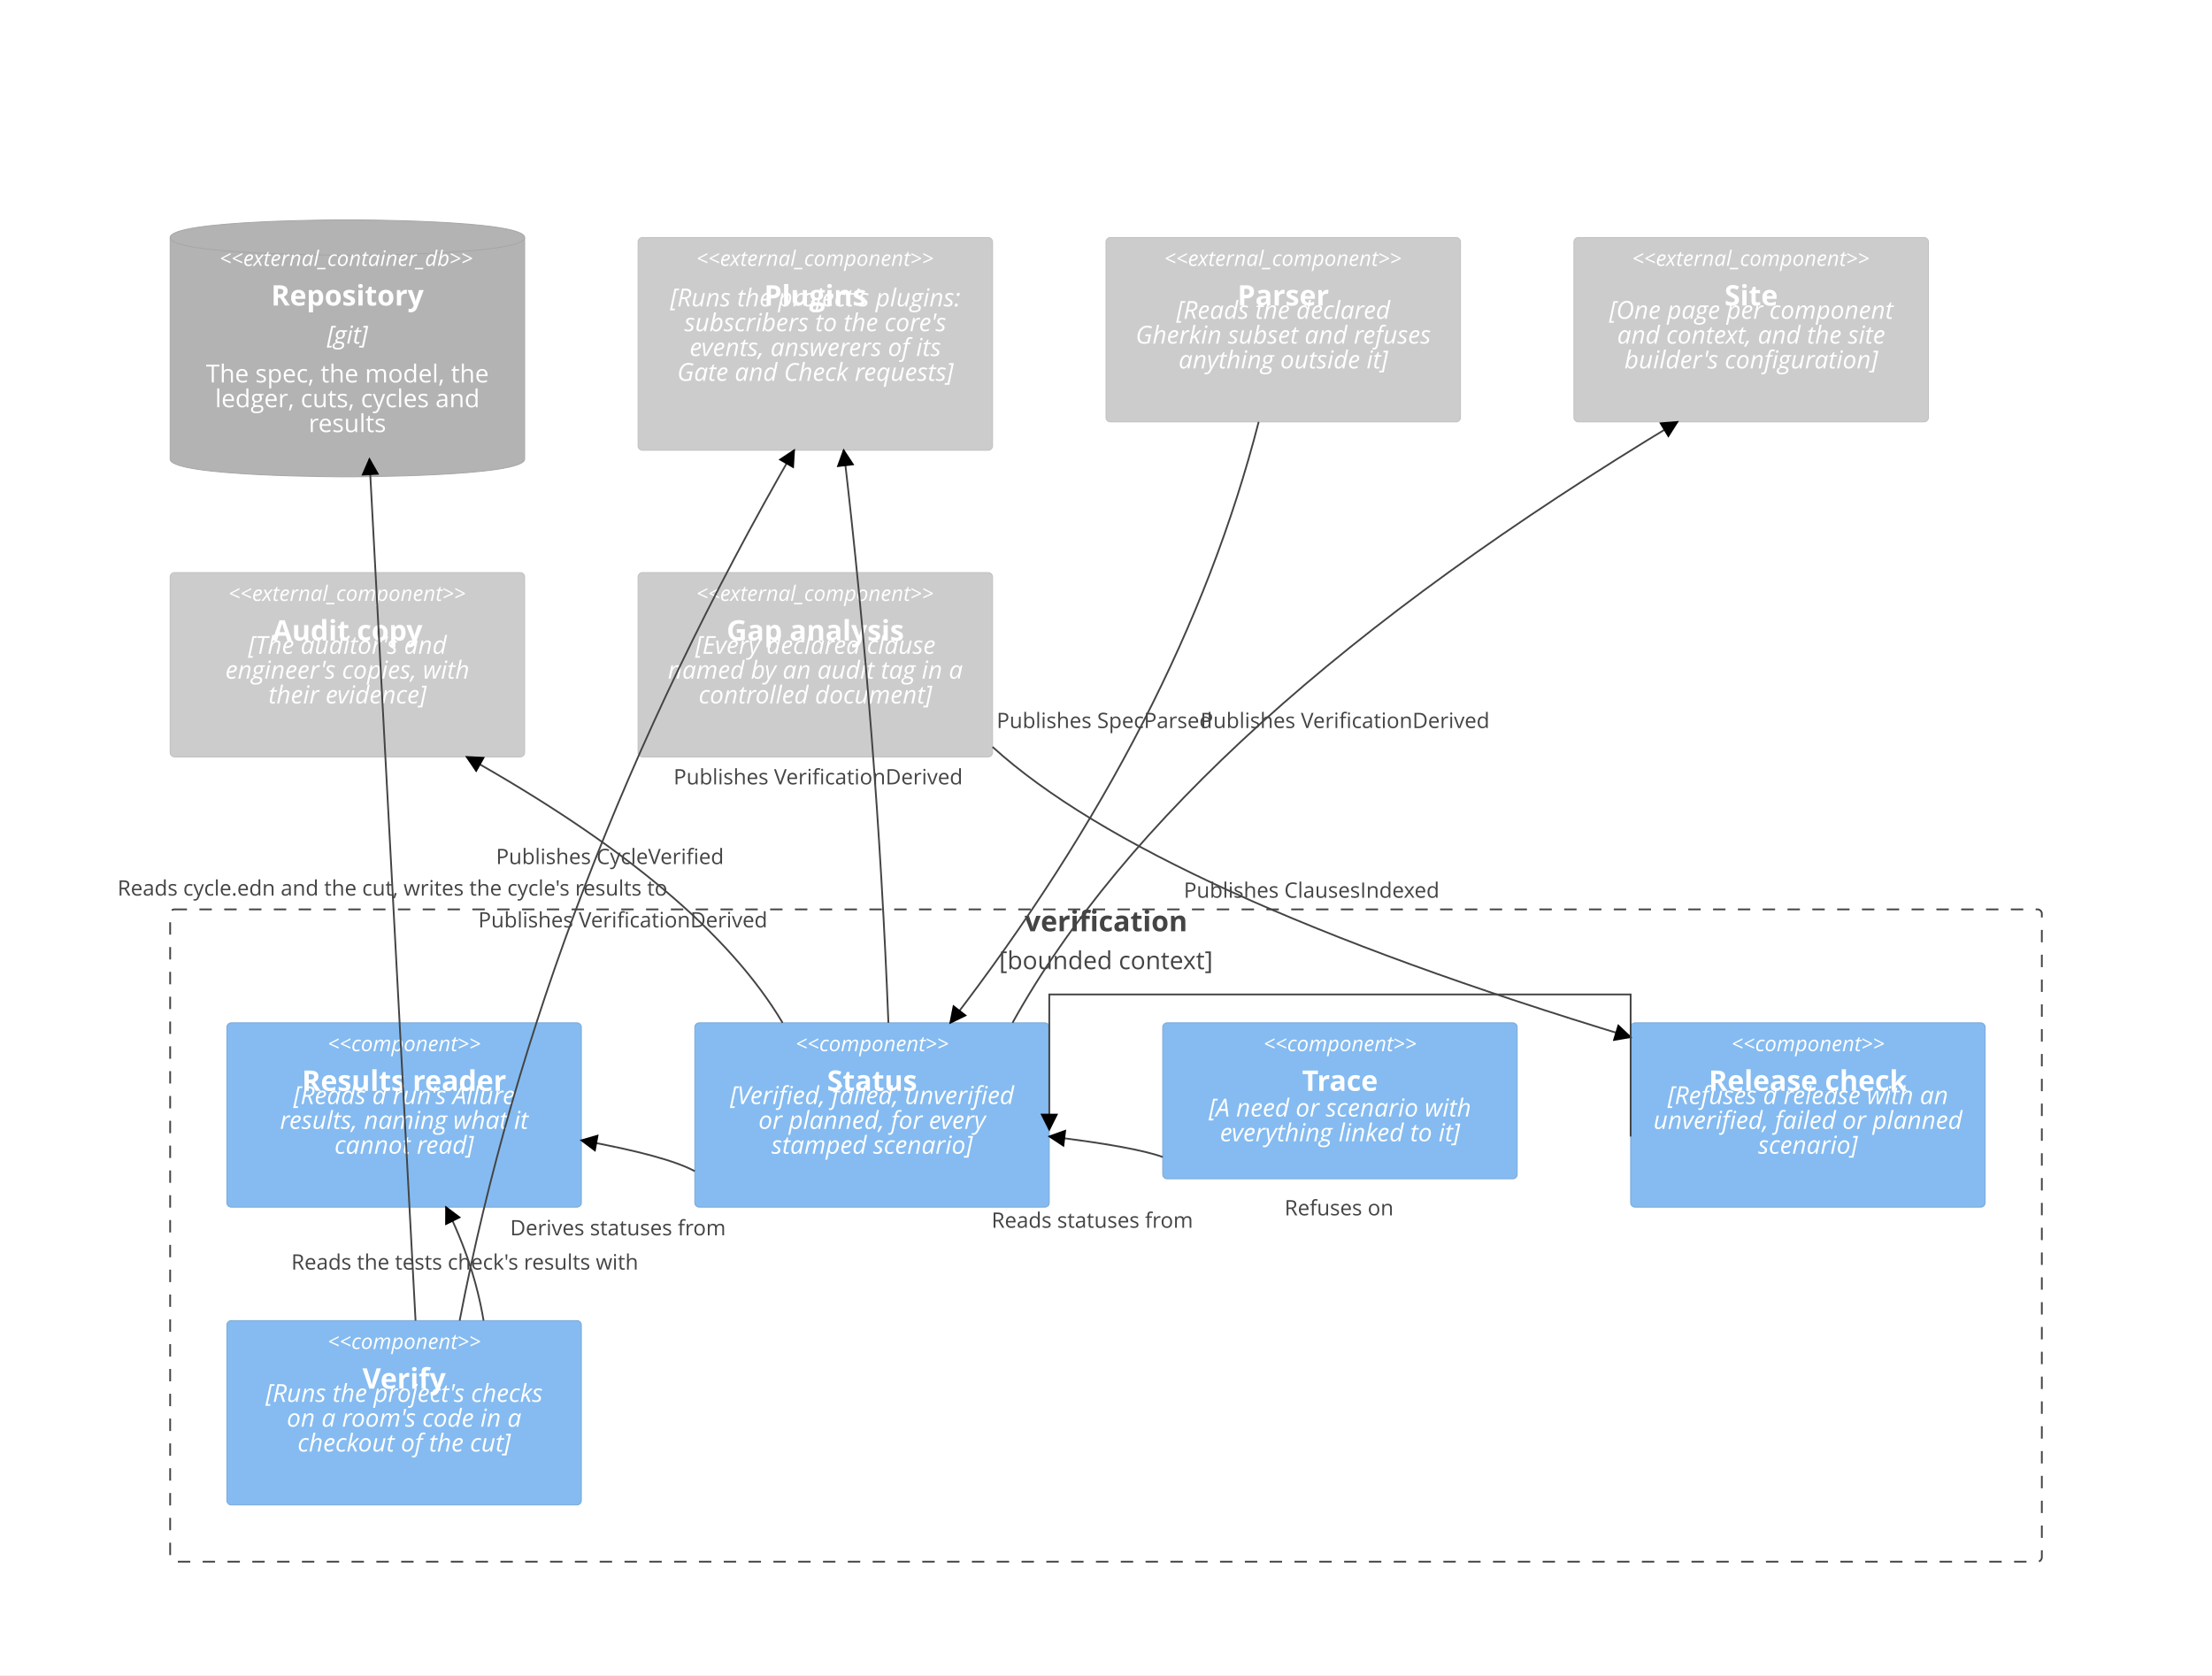
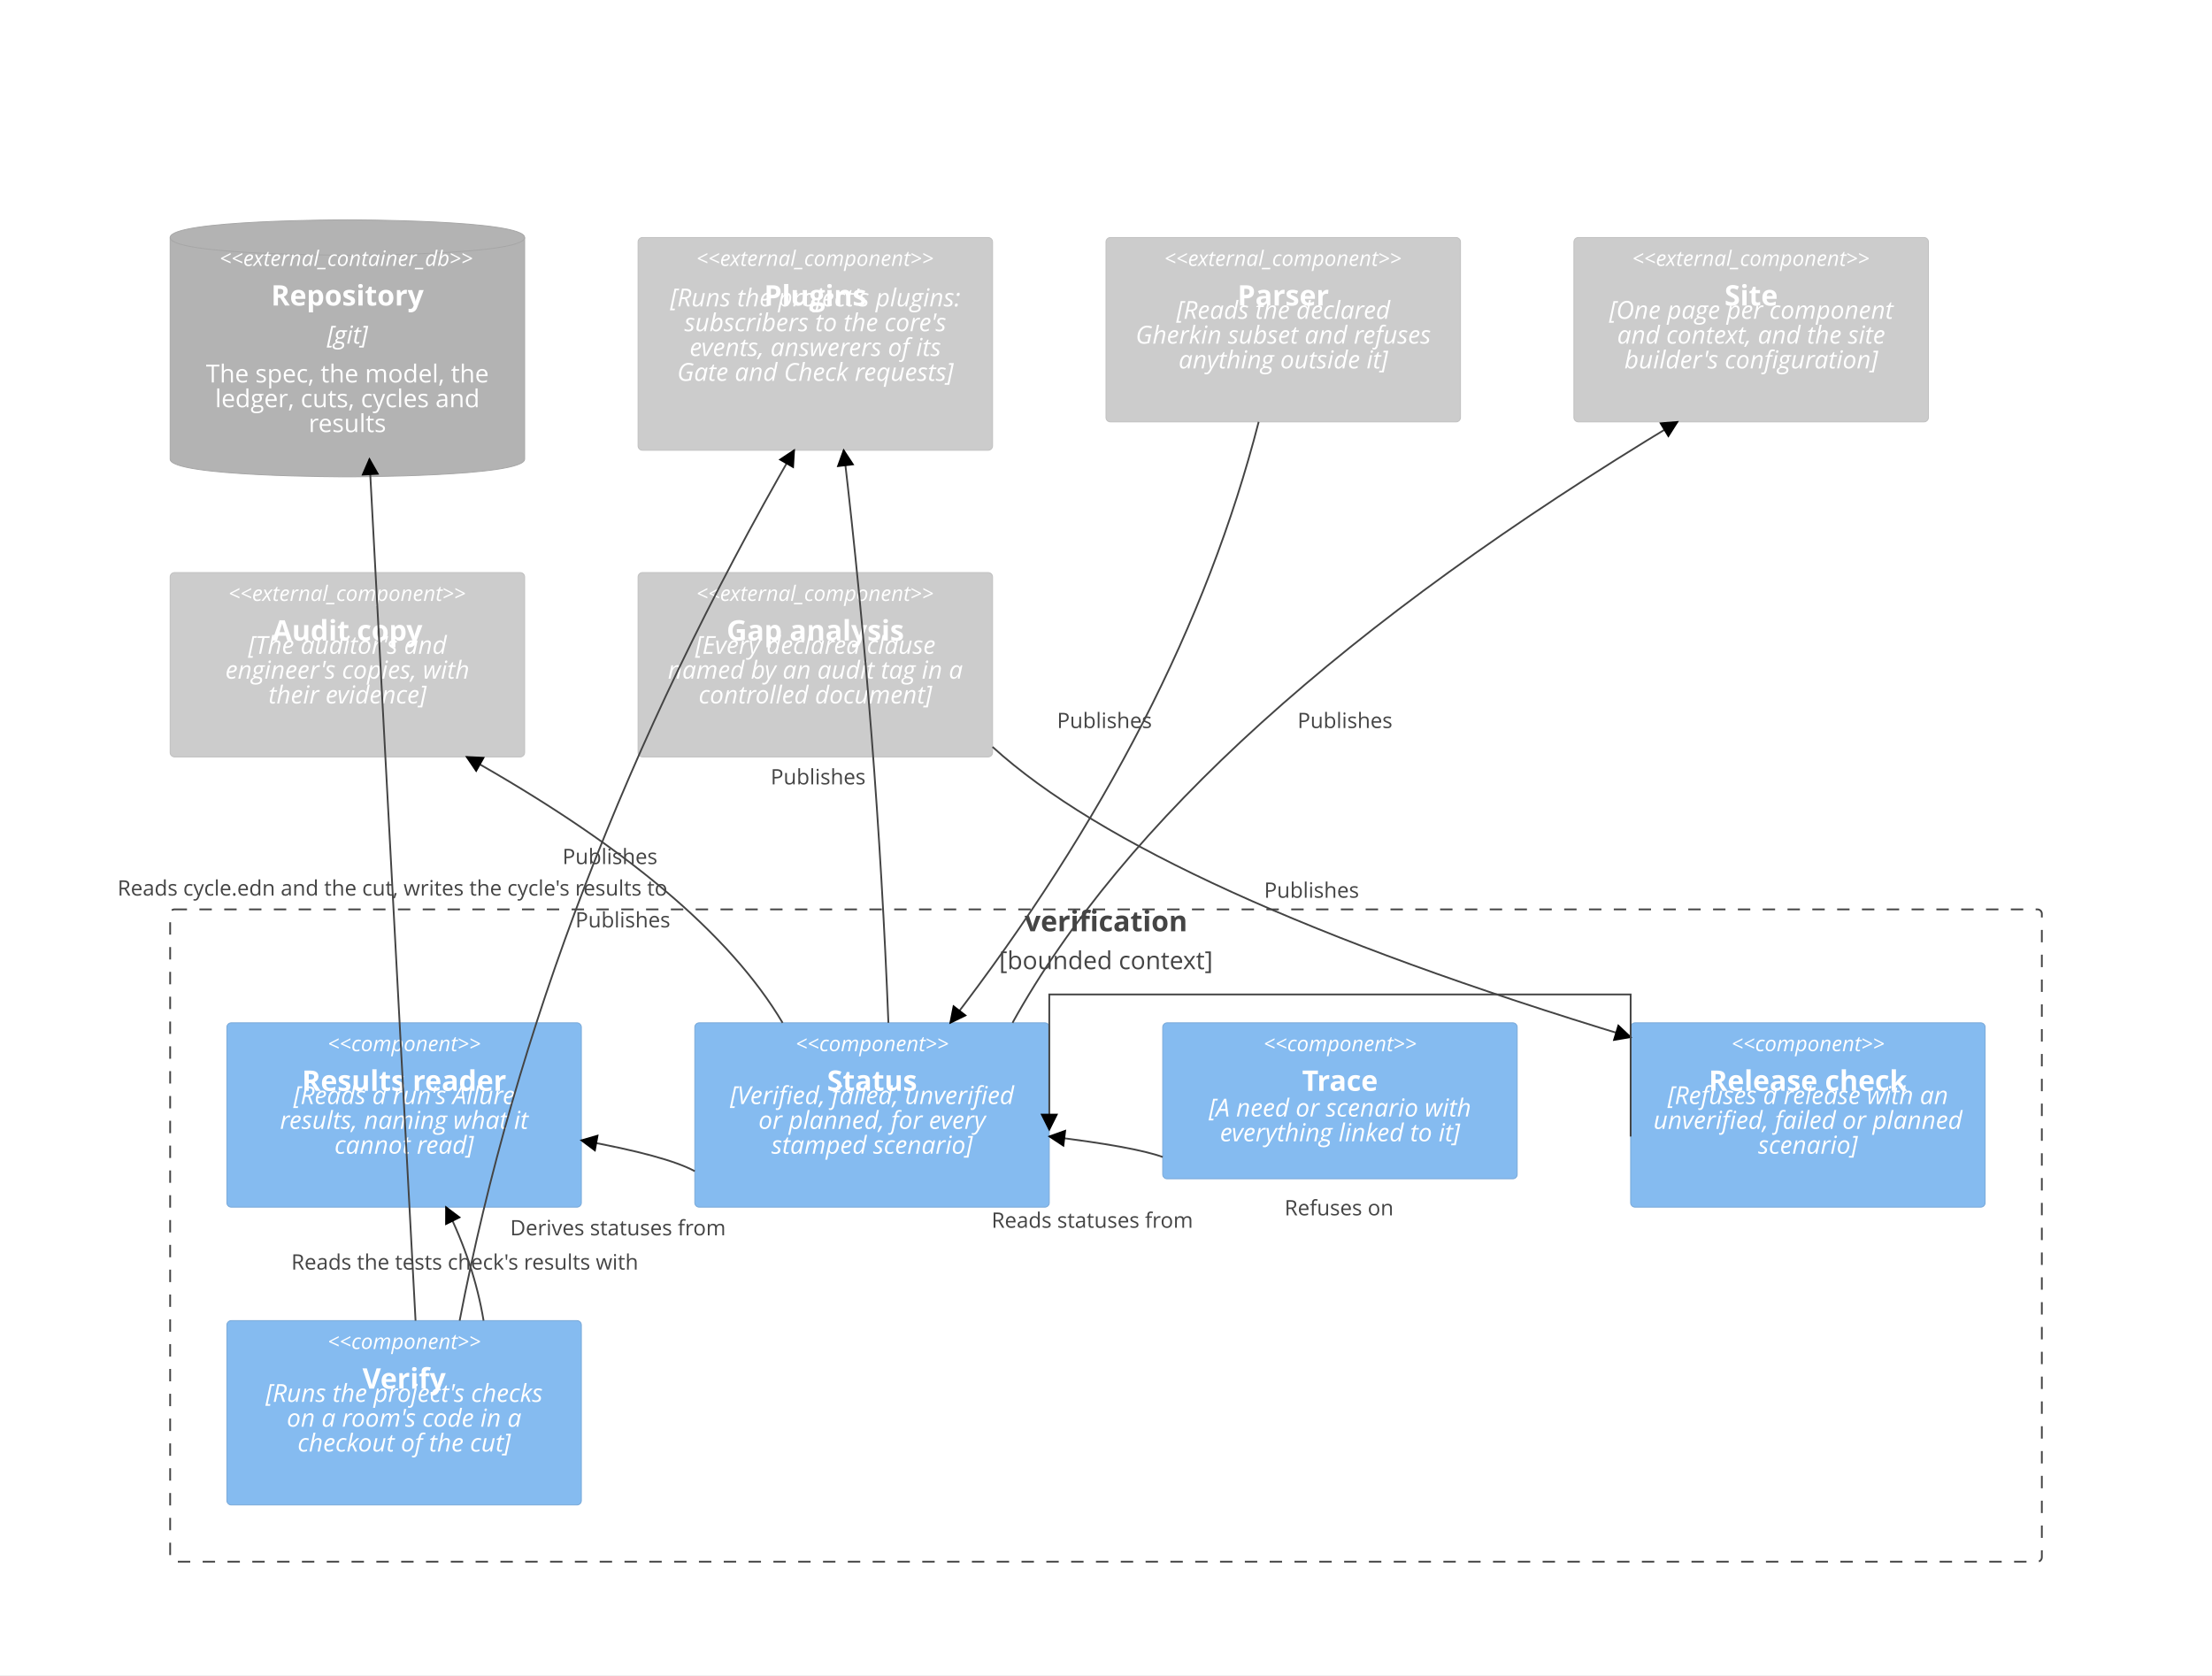
<svg xmlns="http://www.w3.org/2000/svg" width="100%" viewBox="0 -8 1248 945" style="max-width: 1248.000px;">
  <rect x="0" y="-8" width="1248" height="945" fill="#FFFFFF" />
  <defs>
    <symbol id="computer" width="24" height="24">
      <path transform="scale(.5)" d="M2 2v13h20v-13h-20zm18 11h-16v-9h16v9zm-10.228 6l.466-1h3.524l.467 1h-4.457zm14.228 3h-24l2-6h2.104l-1.33 4h18.45l-1.297-4h2.073l2 6zm-5-10h-14v-7h14v7z" />
    </symbol>
  </defs>
  <defs>
    <symbol id="database" fill-rule="evenodd" clip-rule="evenodd">
      <path transform="scale(.5)" d="M12.258.001l.256.004.255.005.253.008.251.01.249.012.247.015.246.016.242.019.241.02.239.023.236.024.233.027.231.028.229.031.225.032.223.034.22.036.217.038.214.04.211.041.208.043.205.045.201.046.198.048.194.05.191.051.187.053.183.054.18.056.175.057.172.059.168.06.163.061.16.063.155.064.15.066.074.033.073.033.071.034.07.034.069.035.068.035.067.035.066.035.064.036.064.036.062.036.06.036.06.037.058.037.058.037.055.038.055.038.053.038.052.038.051.039.05.039.048.039.047.039.045.04.044.04.043.04.041.04.04.041.039.041.037.041.036.041.034.041.033.042.032.042.03.042.029.042.027.042.026.043.024.043.023.043.021.043.02.043.018.044.017.043.015.044.013.044.012.044.011.045.009.044.007.045.006.045.004.045.002.045.001.045v17l-.001.045-.002.045-.004.045-.006.045-.007.045-.009.044-.011.045-.012.044-.013.044-.015.044-.017.043-.018.044-.02.043-.021.043-.023.043-.024.043-.026.043-.027.042-.029.042-.03.042-.032.042-.033.042-.034.041-.036.041-.037.041-.039.041-.04.041-.041.04-.043.04-.044.04-.045.04-.047.039-.048.039-.05.039-.051.039-.052.038-.053.038-.055.038-.055.038-.058.037-.058.037-.06.037-.06.036-.062.036-.064.036-.064.036-.066.035-.067.035-.068.035-.069.035-.07.034-.071.034-.073.033-.074.033-.15.066-.155.064-.16.063-.163.061-.168.06-.172.059-.175.057-.18.056-.183.054-.187.053-.191.051-.194.05-.198.048-.201.046-.205.045-.208.043-.211.041-.214.04-.217.038-.22.036-.223.034-.225.032-.229.031-.231.028-.233.027-.236.024-.239.023-.241.02-.242.019-.246.016-.247.015-.249.012-.251.01-.253.008-.255.005-.256.004-.258.001-.258-.001-.256-.004-.255-.005-.253-.008-.251-.01-.249-.012-.247-.015-.245-.016-.243-.019-.241-.02-.238-.023-.236-.024-.234-.027-.231-.028-.228-.031-.226-.032-.223-.034-.22-.036-.217-.038-.214-.04-.211-.041-.208-.043-.204-.045-.201-.046-.198-.048-.195-.05-.19-.051-.187-.053-.184-.054-.179-.056-.176-.057-.172-.059-.167-.06-.164-.061-.159-.063-.155-.064-.151-.066-.074-.033-.072-.033-.072-.034-.07-.034-.069-.035-.068-.035-.067-.035-.066-.035-.064-.036-.063-.036-.062-.036-.061-.036-.06-.037-.058-.037-.057-.037-.056-.038-.055-.038-.053-.038-.052-.038-.051-.039-.049-.039-.049-.039-.046-.039-.046-.04-.044-.04-.043-.04-.041-.04-.04-.041-.039-.041-.037-.041-.036-.041-.034-.041-.033-.042-.032-.042-.03-.042-.029-.042-.027-.042-.026-.043-.024-.043-.023-.043-.021-.043-.02-.043-.018-.044-.017-.043-.015-.044-.013-.044-.012-.044-.011-.045-.009-.044-.007-.045-.006-.045-.004-.045-.002-.045-.001-.045v-17l.001-.045.002-.045.004-.045.006-.045.007-.045.009-.044.011-.045.012-.044.013-.044.015-.044.017-.043.018-.044.02-.043.021-.043.023-.043.024-.043.026-.043.027-.042.029-.042.03-.042.032-.042.033-.042.034-.041.036-.041.037-.041.039-.041.04-.041.041-.04.043-.04.044-.04.046-.04.046-.039.049-.039.049-.039.051-.039.052-.038.053-.038.055-.038.056-.038.057-.037.058-.037.06-.037.061-.036.062-.036.063-.036.064-.036.066-.035.067-.035.068-.035.069-.035.07-.034.072-.034.072-.033.074-.033.151-.066.155-.064.159-.063.164-.061.167-.06.172-.059.176-.057.179-.056.184-.054.187-.053.19-.051.195-.05.198-.048.201-.046.204-.045.208-.043.211-.041.214-.04.217-.038.22-.036.223-.034.226-.032.228-.031.231-.028.234-.027.236-.024.238-.023.241-.02.243-.019.245-.016.247-.015.249-.012.251-.01.253-.008.255-.005.256-.004.258-.001.258.001z" />
    </symbol>
  </defs>
  <defs>
    <symbol id="clock" width="24" height="24">
      <path transform="scale(.5)" d="M12 2c5.514 0 10 4.486 10 10s-4.486 10-10 10-10-4.486-10-10 4.486-10 10-10zm0-2c-6.627 0-12 5.373-12 12s5.373 12 12 12 12-5.373 12-12-5.373-12-12-12zm5.848 12.459c.202.038.202.333.001.372-1.907.361-6.045 1.111-6.547 1.111-.719 0-1.301-.582-1.301-1.301 0-.512.77-5.447 1.125-7.445.034-.192.312-.181.343.014l.985 6.238 5.394 1.011z" />
    </symbol>
  </defs>
  <g class="person-man">
    <path fill="#B3B3B3" stroke-width="0.5" stroke="#A6A6A6" d="M96,126c0,-10 100,-10 100,-10c0,0 100,0 100,10l0,125c0,10 -100,10 -100,10c0,0 -100,0 -100,-10l0,-125" />
    <path fill="none" stroke-width="0.5" stroke="#A6A6A6" d="M96,126c0,10 100,10 100,10c0,0 100,0 100,-10" />
    <text fill="#FFFFFF" font-family="Open Sans,sans-serif" font-size="12" font-style="italic" lengthAdjust="spacing" textLength="143" x="124" y="142">&lt;&lt;external_container_db&gt;&gt;</text>
    <text x="196.00" y="160.00" dominant-baseline="middle" fill="#FFFFFF" style="text-anchor: middle; font-size: 16px; font-weight: bold; font-family: Open Sans,sans-serif">
      <tspan dy="0.00" alignment-baseline="mathematical">Repository</tspan>
    </text>
    <text x="196.00" y="182.00" dominant-baseline="middle" fill="#FFFFFF" style="text-anchor: middle; font-size: 14px; font-weight: normal; font-family: Open Sans,sans-serif" font-style="italic">
      <tspan dy="0.00" alignment-baseline="mathematical">[git]</tspan>
    </text>
    <text x="196.00" y="218.00" dominant-baseline="middle" fill="#FFFFFF" style="text-anchor: middle; font-size: 14px; font-weight: normal; font-family: Open Sans,sans-serif">
      <tspan dy="-14.00" alignment-baseline="mathematical">The spec, the model, the</tspan>
    </text>
    <text x="196.00" y="218.00" dominant-baseline="middle" fill="#FFFFFF" style="text-anchor: middle; font-size: 14px; font-weight: normal; font-family: Open Sans,sans-serif">
      <tspan dy="0.00" alignment-baseline="mathematical">ledger, cuts, cycles and</tspan>
    </text>
    <text x="196.00" y="218.00" dominant-baseline="middle" fill="#FFFFFF" style="text-anchor: middle; font-size: 14px; font-weight: normal; font-family: Open Sans,sans-serif">
      <tspan dy="14.00" alignment-baseline="mathematical">results</tspan>
    </text>
  </g>
  <g class="person-man">
    <rect x="360" y="126" fill="#CCCCCC" stroke="#BFBFBF" width="200" height="120" rx="2.5" ry="2.5" stroke-width="0.5" />
    <text fill="#FFFFFF" font-family="Open Sans,sans-serif" font-size="12" font-style="italic" lengthAdjust="spacing" textLength="133" x="393" y="142">&lt;&lt;external_component&gt;&gt;</text>
    <text x="460.00" y="160.00" dominant-baseline="middle" fill="#FFFFFF" style="text-anchor: middle; font-size: 16px; font-weight: bold; font-family: Open Sans,sans-serif">
      <tspan dy="0.00" alignment-baseline="mathematical">Plugins</tspan>
    </text>
    <text x="460.00" y="182.00" dominant-baseline="middle" fill="#FFFFFF" style="text-anchor: middle; font-size: 14px; font-weight: normal; font-family: Open Sans,sans-serif" font-style="italic">
      <tspan dy="-21.00" alignment-baseline="mathematical">[Runs the project's plugins:</tspan>
    </text>
    <text x="460.00" y="182.00" dominant-baseline="middle" fill="#FFFFFF" style="text-anchor: middle; font-size: 14px; font-weight: normal; font-family: Open Sans,sans-serif" font-style="italic">
      <tspan dy="-7.00" alignment-baseline="mathematical">subscribers to the core's</tspan>
    </text>
    <text x="460.00" y="182.00" dominant-baseline="middle" fill="#FFFFFF" style="text-anchor: middle; font-size: 14px; font-weight: normal; font-family: Open Sans,sans-serif" font-style="italic">
      <tspan dy="7.00" alignment-baseline="mathematical">events, answerers of its</tspan>
    </text>
    <text x="460.00" y="182.00" dominant-baseline="middle" fill="#FFFFFF" style="text-anchor: middle; font-size: 14px; font-weight: normal; font-family: Open Sans,sans-serif" font-style="italic">
      <tspan dy="21.00" alignment-baseline="mathematical">Gate and Check requests]</tspan>
    </text>
  </g>
  <g class="person-man">
    <rect x="624" y="126" fill="#CCCCCC" stroke="#BFBFBF" width="200" height="104" rx="2.5" ry="2.5" stroke-width="0.5" />
    <text fill="#FFFFFF" font-family="Open Sans,sans-serif" font-size="12" font-style="italic" lengthAdjust="spacing" textLength="133" x="657" y="142">&lt;&lt;external_component&gt;&gt;</text>
    <text x="724.00" y="160.00" dominant-baseline="middle" fill="#FFFFFF" style="text-anchor: middle; font-size: 16px; font-weight: bold; font-family: Open Sans,sans-serif">
      <tspan dy="0.00" alignment-baseline="mathematical">Parser</tspan>
    </text>
    <text x="724.00" y="182.00" dominant-baseline="middle" fill="#FFFFFF" style="text-anchor: middle; font-size: 14px; font-weight: normal; font-family: Open Sans,sans-serif" font-style="italic">
      <tspan dy="-14.00" alignment-baseline="mathematical">[Reads the declared</tspan>
    </text>
    <text x="724.00" y="182.00" dominant-baseline="middle" fill="#FFFFFF" style="text-anchor: middle; font-size: 14px; font-weight: normal; font-family: Open Sans,sans-serif" font-style="italic">
      <tspan dy="0.00" alignment-baseline="mathematical">Gherkin subset and refuses</tspan>
    </text>
    <text x="724.00" y="182.00" dominant-baseline="middle" fill="#FFFFFF" style="text-anchor: middle; font-size: 14px; font-weight: normal; font-family: Open Sans,sans-serif" font-style="italic">
      <tspan dy="14.00" alignment-baseline="mathematical">anything outside it]</tspan>
    </text>
  </g>
  <g class="person-man">
    <rect x="888" y="126" fill="#CCCCCC" stroke="#BFBFBF" width="200" height="104" rx="2.5" ry="2.5" stroke-width="0.5" />
    <text fill="#FFFFFF" font-family="Open Sans,sans-serif" font-size="12" font-style="italic" lengthAdjust="spacing" textLength="133" x="921" y="142">&lt;&lt;external_component&gt;&gt;</text>
    <text x="988.00" y="160.00" dominant-baseline="middle" fill="#FFFFFF" style="text-anchor: middle; font-size: 16px; font-weight: bold; font-family: Open Sans,sans-serif">
      <tspan dy="0.00" alignment-baseline="mathematical">Site</tspan>
    </text>
    <text x="988.00" y="182.00" dominant-baseline="middle" fill="#FFFFFF" style="text-anchor: middle; font-size: 14px; font-weight: normal; font-family: Open Sans,sans-serif" font-style="italic">
      <tspan dy="-14.00" alignment-baseline="mathematical">[One page per component</tspan>
    </text>
    <text x="988.00" y="182.00" dominant-baseline="middle" fill="#FFFFFF" style="text-anchor: middle; font-size: 14px; font-weight: normal; font-family: Open Sans,sans-serif" font-style="italic">
      <tspan dy="0.00" alignment-baseline="mathematical">and context, and the site</tspan>
    </text>
    <text x="988.00" y="182.00" dominant-baseline="middle" fill="#FFFFFF" style="text-anchor: middle; font-size: 14px; font-weight: normal; font-family: Open Sans,sans-serif" font-style="italic">
      <tspan dy="14.00" alignment-baseline="mathematical">builder's configuration]</tspan>
    </text>
  </g>
  <g class="person-man">
    <rect x="96" y="315" fill="#CCCCCC" stroke="#BFBFBF" width="200" height="104" rx="2.5" ry="2.5" stroke-width="0.5" />
    <text fill="#FFFFFF" font-family="Open Sans,sans-serif" font-size="12" font-style="italic" lengthAdjust="spacing" textLength="133" x="129" y="331">&lt;&lt;external_component&gt;&gt;</text>
    <text x="196.00" y="349.00" dominant-baseline="middle" fill="#FFFFFF" style="text-anchor: middle; font-size: 16px; font-weight: bold; font-family: Open Sans,sans-serif">
      <tspan dy="0.00" alignment-baseline="mathematical">Audit copy</tspan>
    </text>
    <text x="196.00" y="371.00" dominant-baseline="middle" fill="#FFFFFF" style="text-anchor: middle; font-size: 14px; font-weight: normal; font-family: Open Sans,sans-serif" font-style="italic">
      <tspan dy="-14.00" alignment-baseline="mathematical">[The auditor's and</tspan>
    </text>
    <text x="196.00" y="371.00" dominant-baseline="middle" fill="#FFFFFF" style="text-anchor: middle; font-size: 14px; font-weight: normal; font-family: Open Sans,sans-serif" font-style="italic">
      <tspan dy="0.00" alignment-baseline="mathematical">engineer's copies, with</tspan>
    </text>
    <text x="196.00" y="371.00" dominant-baseline="middle" fill="#FFFFFF" style="text-anchor: middle; font-size: 14px; font-weight: normal; font-family: Open Sans,sans-serif" font-style="italic">
      <tspan dy="14.00" alignment-baseline="mathematical">their evidence]</tspan>
    </text>
  </g>
  <g class="person-man">
    <rect x="360" y="315" fill="#CCCCCC" stroke="#BFBFBF" width="200" height="104" rx="2.5" ry="2.5" stroke-width="0.5" />
    <text fill="#FFFFFF" font-family="Open Sans,sans-serif" font-size="12" font-style="italic" lengthAdjust="spacing" textLength="133" x="393" y="331">&lt;&lt;external_component&gt;&gt;</text>
    <text x="460.00" y="349.00" dominant-baseline="middle" fill="#FFFFFF" style="text-anchor: middle; font-size: 16px; font-weight: bold; font-family: Open Sans,sans-serif">
      <tspan dy="0.00" alignment-baseline="mathematical">Gap analysis</tspan>
    </text>
    <text x="460.00" y="371.00" dominant-baseline="middle" fill="#FFFFFF" style="text-anchor: middle; font-size: 14px; font-weight: normal; font-family: Open Sans,sans-serif" font-style="italic">
      <tspan dy="-14.00" alignment-baseline="mathematical">[Every declared clause</tspan>
    </text>
    <text x="460.00" y="371.00" dominant-baseline="middle" fill="#FFFFFF" style="text-anchor: middle; font-size: 14px; font-weight: normal; font-family: Open Sans,sans-serif" font-style="italic">
      <tspan dy="0.00" alignment-baseline="mathematical">named by an audit tag in a</tspan>
    </text>
    <text x="460.00" y="371.00" dominant-baseline="middle" fill="#FFFFFF" style="text-anchor: middle; font-size: 14px; font-weight: normal; font-family: Open Sans,sans-serif" font-style="italic">
      <tspan dy="14.00" alignment-baseline="mathematical">controlled document]</tspan>
    </text>
  </g>
  <g class="person-man">
    <rect x="128" y="569" fill="#85BBF0" stroke="#78A8D8" width="200" height="104" rx="2.5" ry="2.5" stroke-width="0.5" />
    <text fill="#FFFFFF" font-family="Open Sans,sans-serif" font-size="12" font-style="italic" lengthAdjust="spacing" textLength="86" x="185" y="585">&lt;&lt;component&gt;&gt;</text>
    <text x="228.00" y="603.00" dominant-baseline="middle" fill="#FFFFFF" style="text-anchor: middle; font-size: 16px; font-weight: bold; font-family: Open Sans,sans-serif">
      <tspan dy="0.00" alignment-baseline="mathematical">Results reader</tspan>
    </text>
    <text x="228.00" y="625.00" dominant-baseline="middle" fill="#FFFFFF" style="text-anchor: middle; font-size: 14px; font-weight: normal; font-family: Open Sans,sans-serif" font-style="italic">
      <tspan dy="-14.00" alignment-baseline="mathematical">[Reads a run's Allure</tspan>
    </text>
    <text x="228.00" y="625.00" dominant-baseline="middle" fill="#FFFFFF" style="text-anchor: middle; font-size: 14px; font-weight: normal; font-family: Open Sans,sans-serif" font-style="italic">
      <tspan dy="0.00" alignment-baseline="mathematical">results, naming what it</tspan>
    </text>
    <text x="228.00" y="625.00" dominant-baseline="middle" fill="#FFFFFF" style="text-anchor: middle; font-size: 14px; font-weight: normal; font-family: Open Sans,sans-serif" font-style="italic">
      <tspan dy="14.00" alignment-baseline="mathematical">cannot read]</tspan>
    </text>
  </g>
  <g class="person-man">
    <rect x="392" y="569" fill="#85BBF0" stroke="#78A8D8" width="200" height="104" rx="2.5" ry="2.5" stroke-width="0.5" />
    <text fill="#FFFFFF" font-family="Open Sans,sans-serif" font-size="12" font-style="italic" lengthAdjust="spacing" textLength="86" x="449" y="585">&lt;&lt;component&gt;&gt;</text>
    <text x="492.00" y="603.00" dominant-baseline="middle" fill="#FFFFFF" style="text-anchor: middle; font-size: 16px; font-weight: bold; font-family: Open Sans,sans-serif">
      <tspan dy="0.00" alignment-baseline="mathematical">Status</tspan>
    </text>
    <text x="492.00" y="625.00" dominant-baseline="middle" fill="#FFFFFF" style="text-anchor: middle; font-size: 14px; font-weight: normal; font-family: Open Sans,sans-serif" font-style="italic">
      <tspan dy="-14.00" alignment-baseline="mathematical">[Verified, failed, unverified</tspan>
    </text>
    <text x="492.00" y="625.00" dominant-baseline="middle" fill="#FFFFFF" style="text-anchor: middle; font-size: 14px; font-weight: normal; font-family: Open Sans,sans-serif" font-style="italic">
      <tspan dy="0.00" alignment-baseline="mathematical">or planned, for every</tspan>
    </text>
    <text x="492.00" y="625.00" dominant-baseline="middle" fill="#FFFFFF" style="text-anchor: middle; font-size: 14px; font-weight: normal; font-family: Open Sans,sans-serif" font-style="italic">
      <tspan dy="14.00" alignment-baseline="mathematical">stamped scenario]</tspan>
    </text>
  </g>
  <g class="person-man">
    <rect x="656" y="569" fill="#85BBF0" stroke="#78A8D8" width="200" height="88" rx="2.5" ry="2.5" stroke-width="0.5" />
    <text fill="#FFFFFF" font-family="Open Sans,sans-serif" font-size="12" font-style="italic" lengthAdjust="spacing" textLength="86" x="713" y="585">&lt;&lt;component&gt;&gt;</text>
    <text x="756.00" y="603.00" dominant-baseline="middle" fill="#FFFFFF" style="text-anchor: middle; font-size: 16px; font-weight: bold; font-family: Open Sans,sans-serif">
      <tspan dy="0.00" alignment-baseline="mathematical">Trace</tspan>
    </text>
    <text x="756.00" y="625.00" dominant-baseline="middle" fill="#FFFFFF" style="text-anchor: middle; font-size: 14px; font-weight: normal; font-family: Open Sans,sans-serif" font-style="italic">
      <tspan dy="-7.00" alignment-baseline="mathematical">[A need or scenario with</tspan>
    </text>
    <text x="756.00" y="625.00" dominant-baseline="middle" fill="#FFFFFF" style="text-anchor: middle; font-size: 14px; font-weight: normal; font-family: Open Sans,sans-serif" font-style="italic">
      <tspan dy="7.00" alignment-baseline="mathematical">everything linked to it]</tspan>
    </text>
  </g>
  <g class="person-man">
    <rect x="920" y="569" fill="#85BBF0" stroke="#78A8D8" width="200" height="104" rx="2.5" ry="2.5" stroke-width="0.5" />
    <text fill="#FFFFFF" font-family="Open Sans,sans-serif" font-size="12" font-style="italic" lengthAdjust="spacing" textLength="86" x="977" y="585">&lt;&lt;component&gt;&gt;</text>
    <text x="1020.00" y="603.00" dominant-baseline="middle" fill="#FFFFFF" style="text-anchor: middle; font-size: 16px; font-weight: bold; font-family: Open Sans,sans-serif">
      <tspan dy="0.00" alignment-baseline="mathematical">Release check</tspan>
    </text>
    <text x="1020.00" y="625.00" dominant-baseline="middle" fill="#FFFFFF" style="text-anchor: middle; font-size: 14px; font-weight: normal; font-family: Open Sans,sans-serif" font-style="italic">
      <tspan dy="-14.00" alignment-baseline="mathematical">[Refuses a release with an</tspan>
    </text>
    <text x="1020.00" y="625.00" dominant-baseline="middle" fill="#FFFFFF" style="text-anchor: middle; font-size: 14px; font-weight: normal; font-family: Open Sans,sans-serif" font-style="italic">
      <tspan dy="0.00" alignment-baseline="mathematical">unverified, failed or planned</tspan>
    </text>
    <text x="1020.00" y="625.00" dominant-baseline="middle" fill="#FFFFFF" style="text-anchor: middle; font-size: 14px; font-weight: normal; font-family: Open Sans,sans-serif" font-style="italic">
      <tspan dy="14.00" alignment-baseline="mathematical">scenario]</tspan>
    </text>
  </g>
  <g class="person-man">
    <rect x="128" y="737" fill="#85BBF0" stroke="#78A8D8" width="200" height="104" rx="2.5" ry="2.5" stroke-width="0.5" />
    <text fill="#FFFFFF" font-family="Open Sans,sans-serif" font-size="12" font-style="italic" lengthAdjust="spacing" textLength="86" x="185" y="753">&lt;&lt;component&gt;&gt;</text>
    <text x="228.00" y="771.00" dominant-baseline="middle" fill="#FFFFFF" style="text-anchor: middle; font-size: 16px; font-weight: bold; font-family: Open Sans,sans-serif">
      <tspan dy="0.00" alignment-baseline="mathematical">Verify</tspan>
    </text>
    <text x="228.00" y="793.00" dominant-baseline="middle" fill="#FFFFFF" style="text-anchor: middle; font-size: 14px; font-weight: normal; font-family: Open Sans,sans-serif" font-style="italic">
      <tspan dy="-14.00" alignment-baseline="mathematical">[Runs the project's checks</tspan>
    </text>
    <text x="228.00" y="793.00" dominant-baseline="middle" fill="#FFFFFF" style="text-anchor: middle; font-size: 14px; font-weight: normal; font-family: Open Sans,sans-serif" font-style="italic">
      <tspan dy="0.00" alignment-baseline="mathematical">on a room's code in a</tspan>
    </text>
    <text x="228.00" y="793.00" dominant-baseline="middle" fill="#FFFFFF" style="text-anchor: middle; font-size: 14px; font-weight: normal; font-family: Open Sans,sans-serif" font-style="italic">
      <tspan dy="14.00" alignment-baseline="mathematical">checkout of the cut]</tspan>
    </text>
  </g>
  <g>
    <rect x="96" y="505" fill="none" stroke="#444444" width="1056" height="368" rx="2.5" ry="2.5" stroke-width="1" stroke-dasharray="7.0,7.0" />
    <text x="624.00" y="513.00" dominant-baseline="middle" fill="#444444" style="text-anchor: middle; font-size: 16px; font-weight: bold; font-family: Open Sans,sans-serif">
      <tspan dy="0.00" alignment-baseline="mathematical">verification</tspan>
    </text>
    <text x="624.00" y="535.00" dominant-baseline="middle" fill="#444444" style="text-anchor: middle; font-size: 14px; font-weight: normal; font-family: Open Sans,sans-serif">
      <tspan dy="0.00" alignment-baseline="mathematical">[bounded context]</tspan>
    </text>
  </g>
  <defs>
    <marker id="arrowhead" refX="9" refY="5" markerUnits="userSpaceOnUse" markerWidth="12" markerHeight="12" orient="auto">
      <path d="M 0 0 L 10 5 L 0 10 z" />
    </marker>
  </defs>
  <defs>
    <marker id="arrowend" refX="1" refY="5" markerUnits="userSpaceOnUse" markerWidth="12" markerHeight="12" orient="auto">
      <path d="M 10 0 L 0 5 L 10 10 z" />
    </marker>
  </defs>
  <defs>
    <marker id="crosshead" markerWidth="15" markerHeight="8" orient="auto" refX="16" refY="4">
      <path fill="black" stroke="#000000" stroke-width="1px" d="M 9,2 V 6 L16,4 Z" style="stroke-dasharray: 0, 0;" />
      <path fill="none" stroke="#000000" stroke-width="1px" d="M 0,1 L 6,7 M 6,1 L 0,7" style="stroke-dasharray: 0, 0;" />
    </marker>
  </defs>
  <defs>
    <marker id="filled-head" refX="18" refY="7" markerWidth="20" markerHeight="28" orient="auto">
      <path d="M 18,7 L9,13 L14,7 L9,1 Z" />
    </marker>
  </defs>
  <g>
    <line x1="234.45" y1="737.00" x2="208.44" y2="251.00" stroke-width="1" stroke="#444444" style="fill: none;" marker-end="url(#arrowhead)" />
    <text x="221.45" y="494.00" dominant-baseline="middle" fill="#444444" style="text-anchor: middle; font-size: 12px; font-weight: normal; font-family: Open Sans,sans-serif">
      <tspan dy="0.00" alignment-baseline="mathematical">Reads cycle.edn and the cut, writes the cycle's results to</tspan>
    </text>
    <path fill="none" stroke-width="1" stroke="#444444" d="M272.83,737.00 Q267.53,705.00 251.64,673.00" marker-end="url(#arrowhead)" />
    <text x="262.23" y="705.00" dominant-baseline="middle" fill="#444444" style="text-anchor: middle; font-size: 12px; font-weight: normal; font-family: Open Sans,sans-serif">
      <tspan dy="0.00" alignment-baseline="mathematical">Reads the tests check's results with</tspan>
    </text>
    <path fill="none" stroke-width="1" stroke="#444444" d="M501.23,569.00 Q494.92,407.50 476.00,246.00" marker-end="url(#arrowhead)" />
    <text x="461.59" y="431.28" dominant-baseline="middle" fill="#444444" style="text-anchor: middle; font-size: 12px; font-weight: normal; font-family: Open Sans,sans-serif">
-       <tspan dy="0.00" alignment-baseline="mathematical">Publishes VerificationDerived</tspan>
+       <tspan dy="0.00" alignment-baseline="mathematical">Publishes</tspan>
    </text>
    <path fill="none" stroke-width="1" stroke="#444444" d="M259.33,737.00 Q306.51,491.50 448.05,246.00" marker-end="url(#arrowhead)" />
    <text x="344.13" y="476.25" dominant-baseline="middle" fill="#444444" style="text-anchor: middle; font-size: 12px; font-weight: normal; font-family: Open Sans,sans-serif">
-       <tspan dy="0.00" alignment-baseline="mathematical">Publishes CycleVerified</tspan>
+       <tspan dy="0.00" alignment-baseline="mathematical">Publishes</tspan>
    </text>
    <path fill="none" stroke-width="1" stroke="#444444" d="M710.13,230.00 Q666.64,399.50 536.15,569.00" marker-end="url(#arrowhead)" />
    <text x="623.14" y="399.50" dominant-baseline="middle" fill="#444444" style="text-anchor: middle; font-size: 12px; font-weight: normal; font-family: Open Sans,sans-serif">
-       <tspan dy="0.00" alignment-baseline="mathematical">Publishes SpecParsed</tspan>
+       <tspan dy="0.00" alignment-baseline="mathematical">Publishes</tspan>
    </text>
    <path fill="none" stroke-width="1" stroke="#444444" d="M571.26,569.00 Q665.05,399.50 946.40,230.00" marker-end="url(#arrowhead)" />
    <text x="758.83" y="399.50" dominant-baseline="middle" fill="#444444" style="text-anchor: middle; font-size: 12px; font-weight: normal; font-family: Open Sans,sans-serif">
-       <tspan dy="0.00" alignment-baseline="mathematical">Publishes VerificationDerived</tspan>
+       <tspan dy="0.00" alignment-baseline="mathematical">Publishes</tspan>
    </text>
    <path fill="none" stroke-width="1" stroke="#444444" d="M441.54,569.00 Q396.98,494.00 263.29,419.00" marker-end="url(#arrowhead)" />
    <text x="351.41" y="511.97" dominant-baseline="middle" fill="#444444" style="text-anchor: middle; font-size: 12px; font-weight: normal; font-family: Open Sans,sans-serif">
-       <tspan dy="0.00" alignment-baseline="mathematical">Publishes VerificationDerived</tspan>
+       <tspan dy="0.00" alignment-baseline="mathematical">Publishes</tspan>
    </text>
    <path fill="none" stroke-width="1" stroke="#444444" d="M560.00,413.36 Q650.00,495.23 920.00,577.09" marker-end="url(#arrowhead)" />
    <text x="740.00" y="495.23" dominant-baseline="middle" fill="#444444" style="text-anchor: middle; font-size: 12px; font-weight: normal; font-family: Open Sans,sans-serif">
-       <tspan dy="0.00" alignment-baseline="mathematical">Publishes ClausesIndexed</tspan>
+       <tspan dy="0.00" alignment-baseline="mathematical">Publishes</tspan>
    </text>
    <path fill="none" stroke-width="1" stroke="#444444" d="M392.00,652.71 Q376.00,644.00 328.00,635.29" marker-end="url(#arrowhead)" />
    <text x="348.65" y="685.68" dominant-baseline="middle" fill="#444444" style="text-anchor: middle; font-size: 12px; font-weight: normal; font-family: Open Sans,sans-serif">
      <tspan dy="0.00" alignment-baseline="mathematical">Derives statuses from</tspan>
    </text>
    <path fill="none" stroke-width="1" stroke="#444444" d="M656.00,644.71 Q640.00,638.90 592.00,633.09" marker-end="url(#arrowhead)" />
    <text x="616.28" y="681.40" dominant-baseline="middle" fill="#444444" style="text-anchor: middle; font-size: 12px; font-weight: normal; font-family: Open Sans,sans-serif">
      <tspan dy="0.00" alignment-baseline="mathematical">Reads statuses from</tspan>
    </text>
    <path fill="none" stroke-width="1" stroke="#444444" d="M920.00,633.15 L920.00,553.00 L592.00,553.00 L592.00,629.28" marker-end="url(#arrowhead)" />
    <text x="755.49" y="674.41" dominant-baseline="middle" fill="#444444" style="text-anchor: middle; font-size: 12px; font-weight: normal; font-family: Open Sans,sans-serif">
      <tspan dy="0.00" alignment-baseline="mathematical">Refuses on</tspan>
    </text>
  </g>
</svg>
